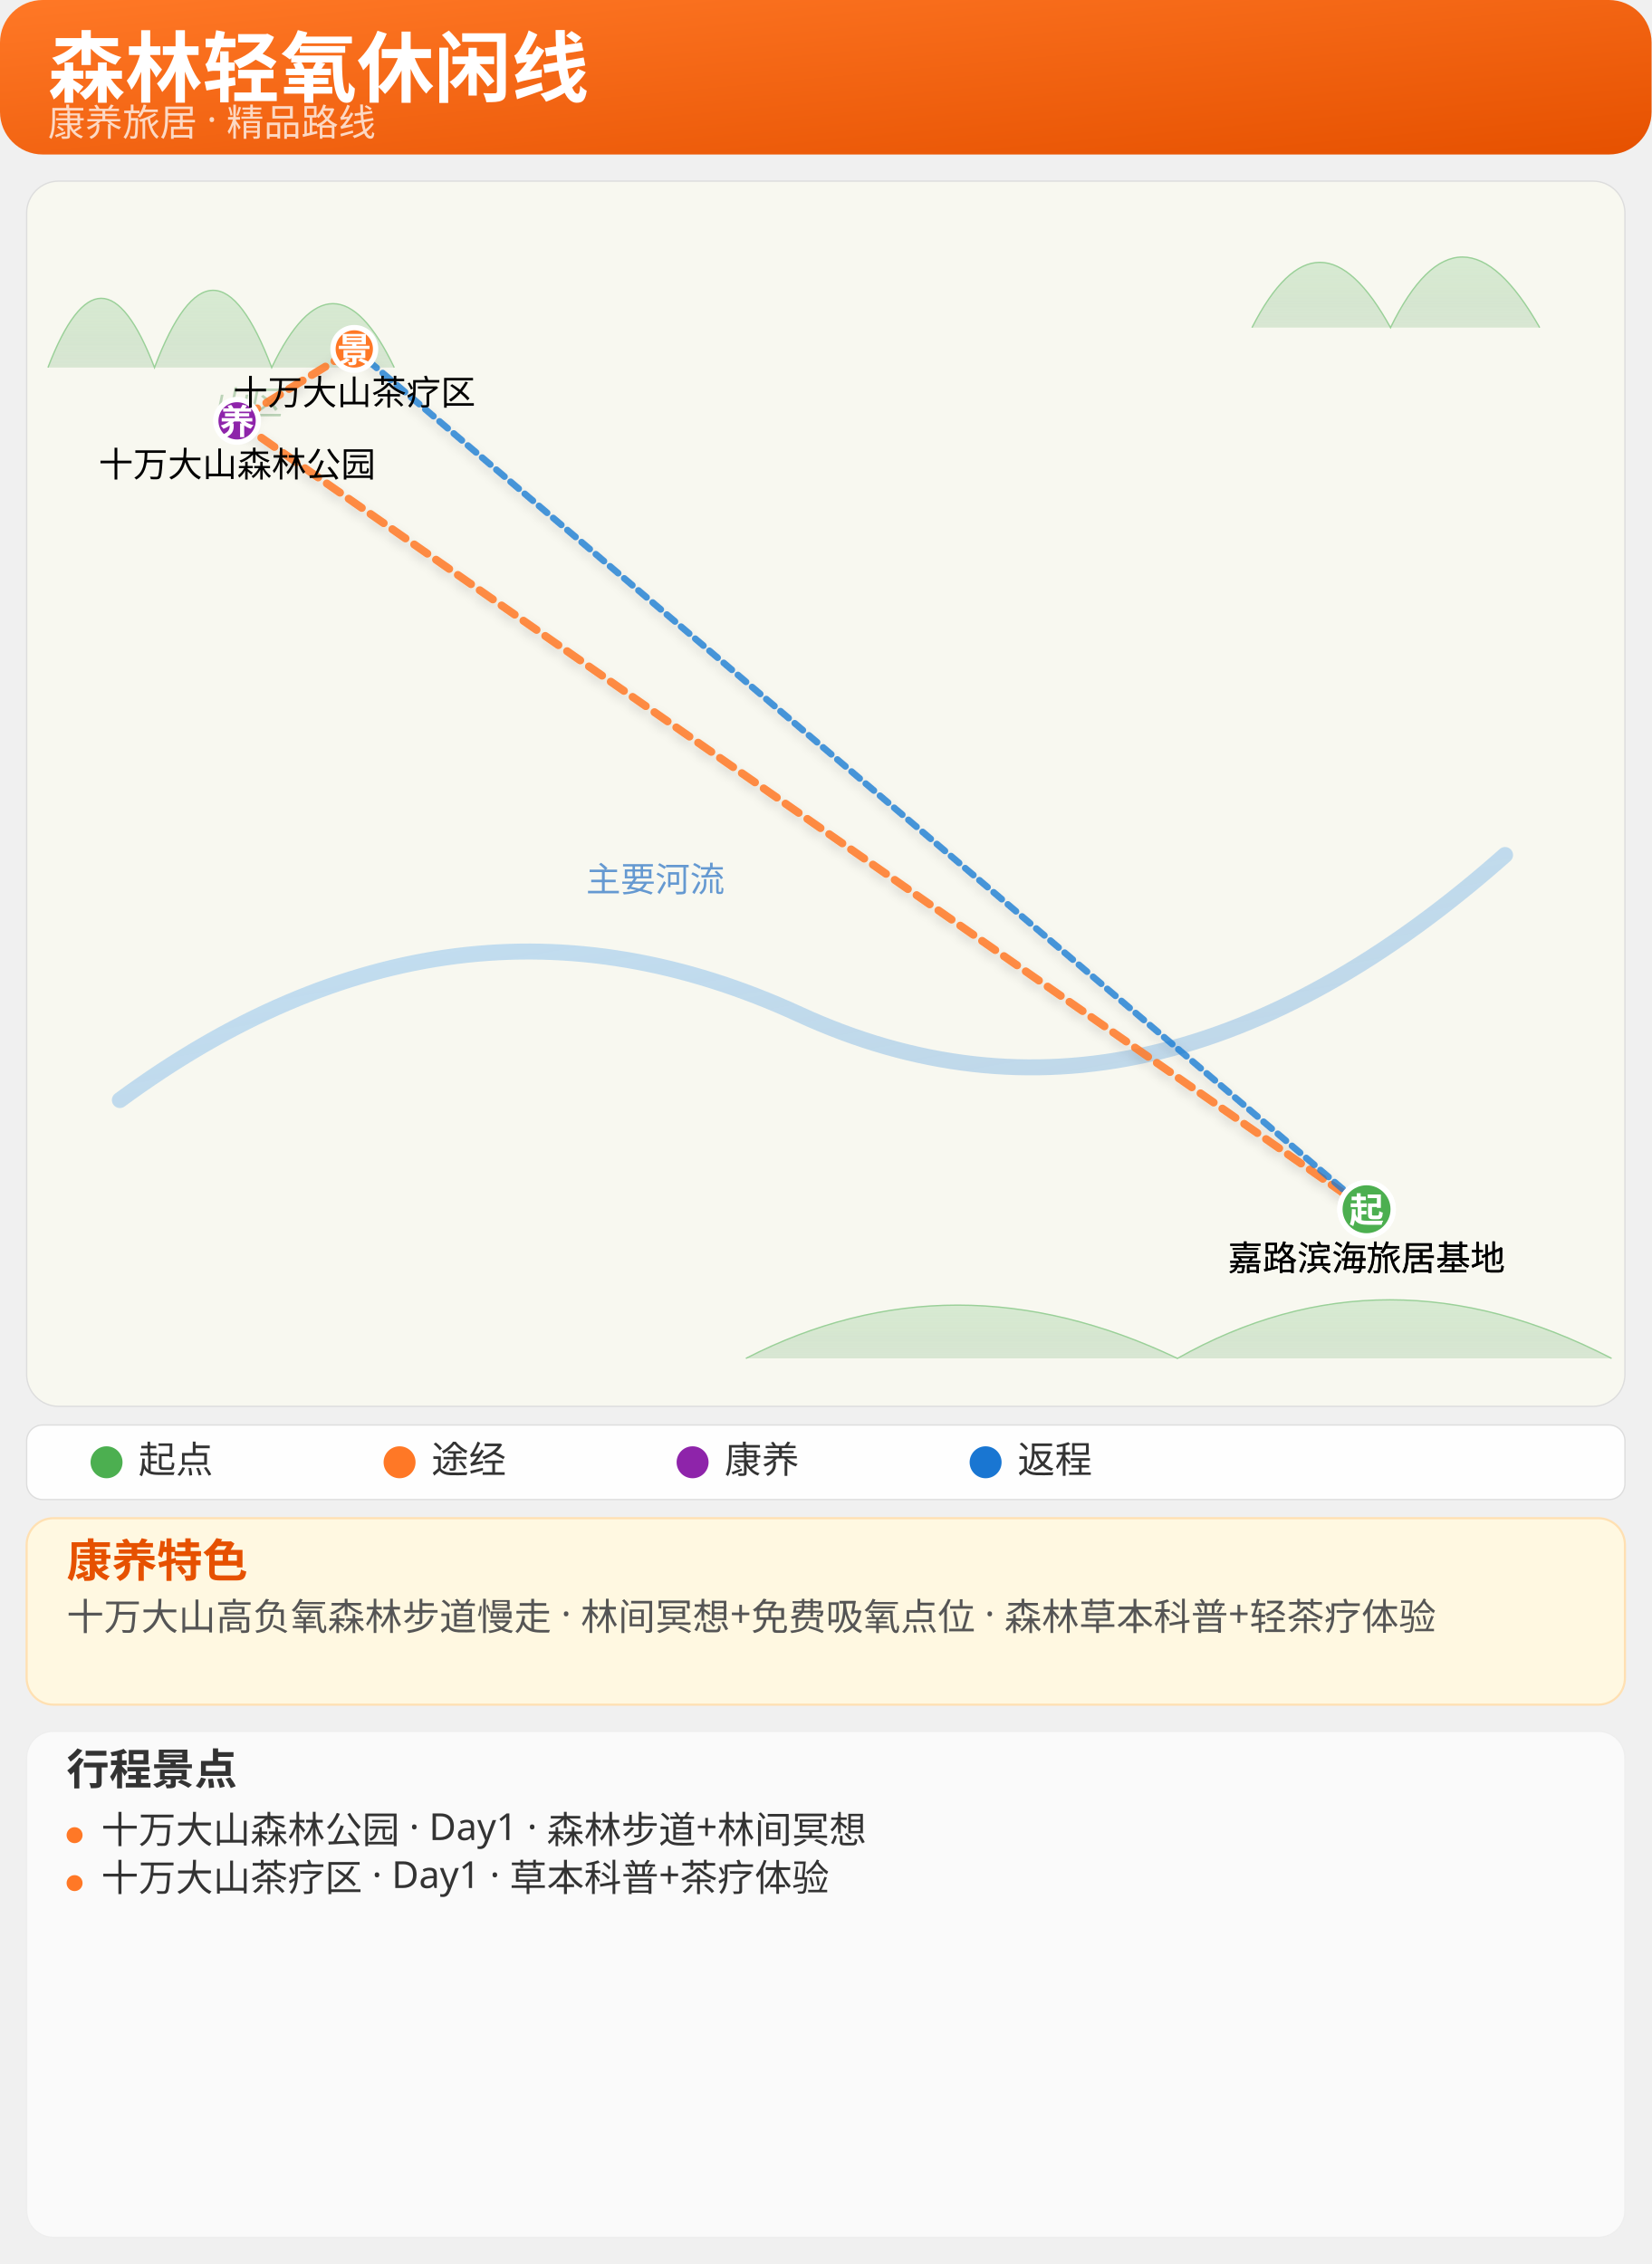
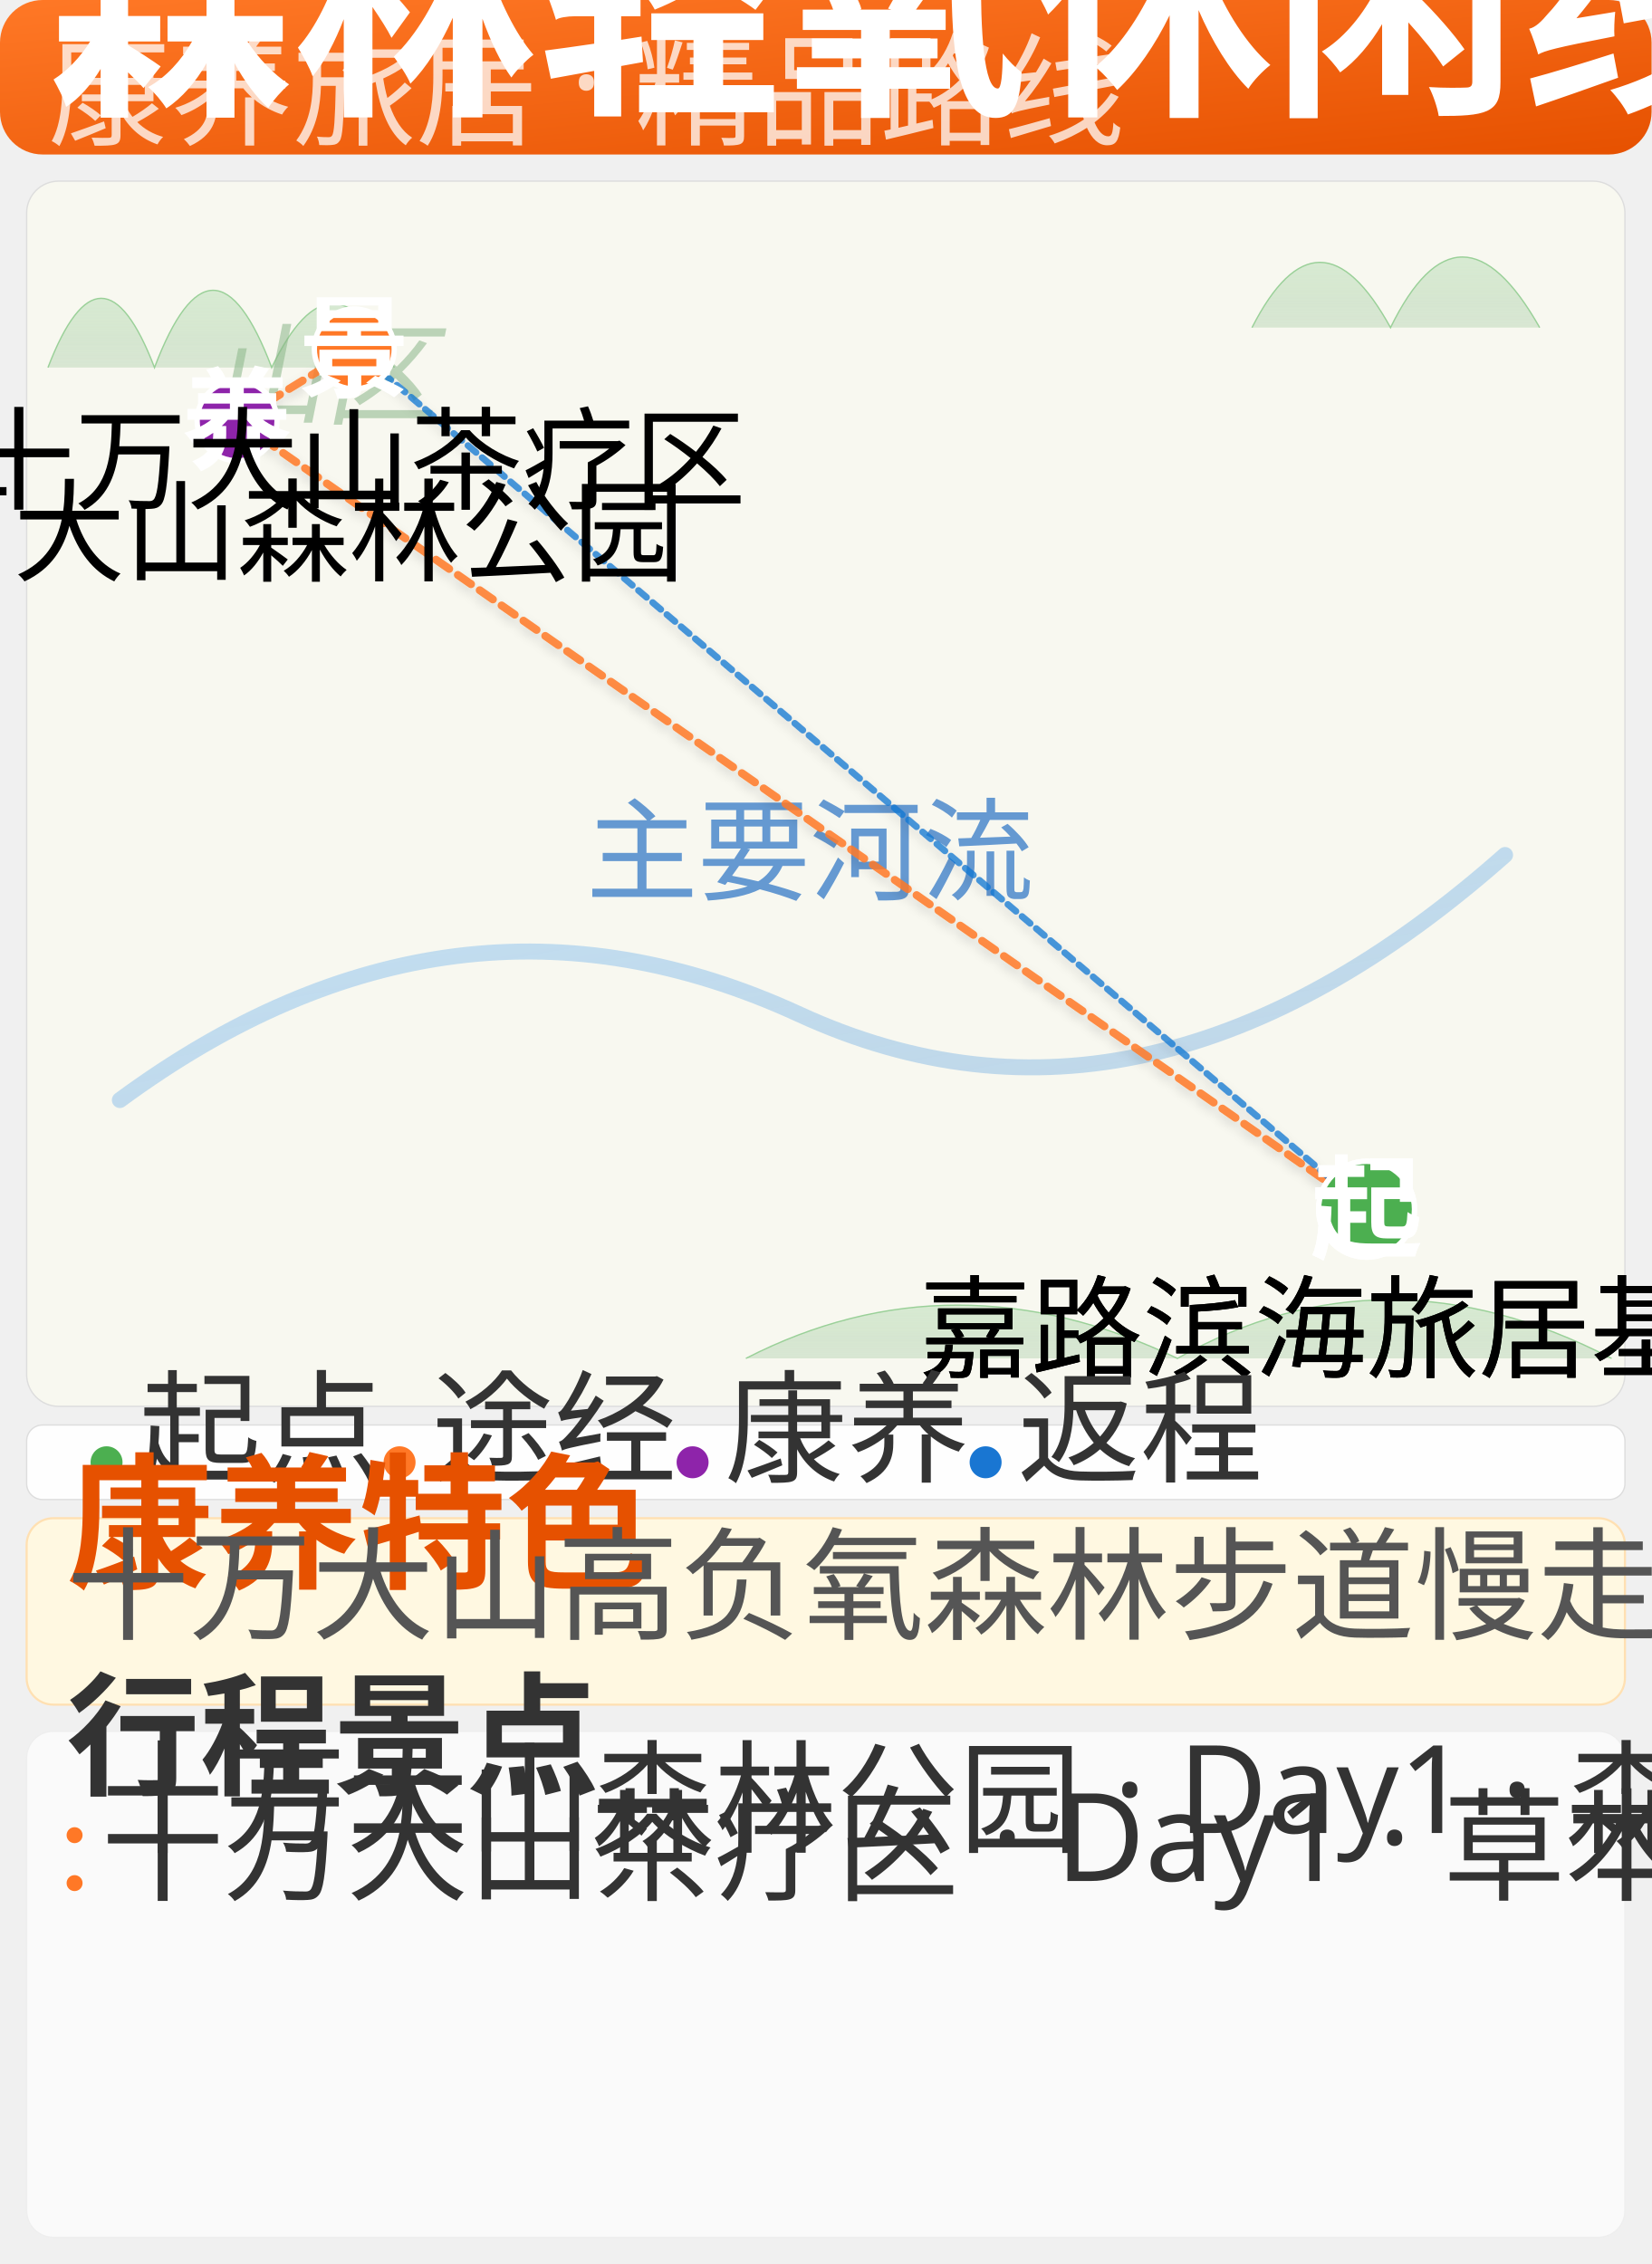
<svg xmlns="http://www.w3.org/2000/svg" viewBox="0 0 620 850" data-route-id="fcg_route_004" data-version="elder" data-route-name="森林轻氧休闲线" data-center-lat="21.6914" data-center-lng="108.0334" style="width:100%;max-width:620px;background:linear-gradient(180deg,#F5F0E8 0%,#E8F4E8 100%);border-radius:16px;font-family:'PingFang SC','Microsoft YaHei',sans-serif">
  <defs>
    <linearGradient id="boundaryGrad" x1="0" y1="0" x2="1" y2="1">
      <stop offset="0%" stop-color="#E8F5E9" stop-opacity="0.95" />
      <stop offset="100%" stop-color="#C8E6C9" stop-opacity="0.8" />
    </linearGradient>
    <linearGradient id="riverGrad" x1="0" y1="0" x2="1" y2="1">
      <stop offset="0%" stop-color="#64B5F6" stop-opacity="0.7" />
      <stop offset="100%" stop-color="#1976D2" stop-opacity="0.5" />
    </linearGradient>
    <linearGradient id="hillGrad" x1="0" y1="0" x2="0" y2="1">
      <stop offset="0%" stop-color="#81C784" stop-opacity="0.5" />
      <stop offset="100%" stop-color="#388E3C" stop-opacity="0.3" />
    </linearGradient>
    <linearGradient id="heroGrad" x1="0" y1="0" x2="1" y2="1">
      <stop offset="0%" stop-color="#FF7826" />
      <stop offset="100%" stop-color="#E65100" />
    </linearGradient>
    <filter id="shadow">
      <feDropShadow dx="0" dy="2" stdDeviation="2" flood-color="#000" flood-opacity="0.15" />
    </filter>
  </defs>
  <rect x="0" y="0" width="620" height="58" rx="16" fill="url(#heroGrad)" />
-   <text x="18" y="36" fill="#fff" font-size="29" font-weight="bold">森林轻氧休闲线</text>
-   <text x="18" y="51" fill="rgba(255,255,255,0.75)" font-size="14">康养旅居 · 精品路线</text>
+   <text x="18" y="36" fill="#fff" font-size="92" font-weight="bold">森林轻氧休闲线</text>
+   <text x="18" y="51" fill="rgba(255,255,255,0.75)" font-size="46">康养旅居 · 精品路线</text>
  <rect x="10" y="68" width="600" height="460" rx="12" fill="#F8F8F0" stroke="#DDD" stroke-width="0.5" />
  <g class="mountains" opacity="0.55">
    <path d="M18,138 Q38,86 58,138 Q80,80 102,138 Q125,90 148,138" fill="url(#hillGrad)" stroke="#4CAF50" stroke-width="0.5" />
    <path d="M470,123 Q495,74 522,123 Q548,70 578,123" fill="url(#hillGrad)" stroke="#4CAF50" stroke-width="0.5" />
    <path d="M280,510 Q358,470 442,510 Q520,466 605,510" fill="url(#hillGrad)" stroke="#4CAF50" stroke-width="0.5" />
-     <text x="80" y="156" fill="#2E7D32" font-size="13" opacity="0.55" font-style="italic">山区</text>
+     <text x="80" y="156" fill="#2E7D32" font-size="42" opacity="0.55" font-style="italic">山区</text>
  </g>
  <g class="rivers">
    <path d="M45,413 Q170,321 300,380.8 T565,321" fill="none" stroke="url(#riverGrad)" stroke-width="6" stroke-linecap="round" opacity="0.5" />
-     <text x="220" y="334.8" fill="#1565C0" font-size="13" opacity="0.65">主要河流</text>
+     <text x="220" y="334.8" fill="#1565C0" font-size="42" opacity="0.65">主要河流</text>
  </g>
  <g class="route-paths" filter="url(#shadow)">
    <path d="M 513 454 L 89 158 L 133 131" fill="none" stroke="#FF7826" stroke-width="3" stroke-dasharray="6 4" stroke-linecap="round" stroke-linejoin="round" opacity="0.85" />
    <path d="M 133 131 L 513 454" fill="none" stroke="#1976D2" stroke-width="2.5" stroke-dasharray="4 3" stroke-linecap="round" stroke-linejoin="round" opacity="0.75" />
  </g>
  <g class="markers">
-     <g class="route-marker" style="cursor:pointer" data-type="base" data-day="Day1" data-name="嘉路滨海旅居基地" data-plan="大本营出发" data-lat="21.5279" data-lng="108.1668" data-spot-desc="十万大山高负氧森林步道慢走" transform="translate(513,454)">
-       <circle r="10" fill="#4CAF50" stroke="#fff" stroke-width="2" />
-       <text text-anchor="middle" dy="5" fill="#fff" font-size="13" font-weight="bold">起</text>
-       <text y="23" text-anchor="middle" font-size="13" fill="#000" font-family="sans-serif">嘉路滨海旅居基地</text>
+     <g class="route-marker" style="cursor:pointer" data-type="base" data-day="Day1" data-name="嘉路滨海旅居基地" data-plan="大本营出发" data-lat="21.5279" data-lng="108.1668" data-spot-desc="十万大山高负氧森林步道慢走" data-spot-img="http://guangxi.china.com.cn/pic/2025-06/30/d4941b5a-98c4-4e89-aba8-4a52307cb5f6.png,https://static.linkolder.com/yanglaos/December2022/6PjlhSBQ9wwwT9hZLjdx.jpeg/c_600_400,https://s.anyang100.com/images/r/19397/w/22217316475640844342.jpg" transform="translate(513,454)">
+       <circle class="hit-area" r="32" fill="transparent" pointer-events="all" />
+       <circle r="18" fill="#4CAF50" stroke="#fff" stroke-width="2" />
+       <text text-anchor="middle" dy="15" fill="#fff" font-size="42" font-weight="bold">起</text>
+       <text y="60" text-anchor="middle" font-size="42" fill="#000" font-family="sans-serif">嘉路滨海旅居基地</text>
    </g>
    <g class="route-marker" style="cursor:pointer" data-type="wellness" data-day="Day1" data-name="十万大山森林公园" data-plan="森林步道+林间冥想" data-lat="21.85" data-lng="107.9" data-spot-desc="林间冥想+免费吸氧点位" transform="translate(89,158)">
-       <circle r="8" fill="#8E24AA" stroke="#fff" stroke-width="2" />
-       <text text-anchor="middle" dy="5" fill="#fff" font-size="13" font-weight="bold">养</text>
-       <text y="21" text-anchor="middle" font-size="13" fill="#000" font-family="sans-serif">十万大山森林公园</text>
+       <circle class="hit-area" r="29" fill="transparent" pointer-events="all" />
+       <circle r="15" fill="#8E24AA" stroke="#fff" stroke-width="2" />
+       <text text-anchor="middle" dy="15" fill="#fff" font-size="42" font-weight="bold">养</text>
+       <text y="57" text-anchor="middle" font-size="42" fill="#000" font-family="sans-serif">十万大山森林公园</text>
    </g>
    <g class="route-marker" style="cursor:pointer" data-type="spot" data-day="Day1" data-name="十万大山茶疗区" data-plan="草本科普+茶疗体验" data-lat="21.855" data-lng="107.905" data-spot-desc="森林草本科普+轻茶疗体验" transform="translate(133,131)">
-       <circle r="8" fill="#FF7826" stroke="#fff" stroke-width="2" />
-       <text text-anchor="middle" dy="5" fill="#fff" font-size="13" font-weight="bold">景</text>
-       <text y="21" text-anchor="middle" font-size="13" fill="#000" font-family="sans-serif">十万大山茶疗区</text>
+       <circle class="hit-area" r="29" fill="transparent" pointer-events="all" />
+       <circle r="15" fill="#FF7826" stroke="#fff" stroke-width="2" />
+       <text text-anchor="middle" dy="15" fill="#fff" font-size="42" font-weight="bold">景</text>
+       <text y="57" text-anchor="middle" font-size="42" fill="#000" font-family="sans-serif">十万大山茶疗区</text>
    </g>
-     <g class="route-marker" style="cursor:pointer" data-type="base" data-day="Day1" data-name="嘉路滨海旅居基地" data-plan="返回中医调理" data-lat="21.5279" data-lng="108.1668" data-spot-desc="中医师针对性慢病舒缓调理" transform="translate(513,454)">
-       <circle r="10" fill="#4CAF50" stroke="#fff" stroke-width="2" />
-       <text text-anchor="middle" dy="5" fill="#fff" font-size="13" font-weight="bold">起</text>
-       <text y="23" text-anchor="middle" font-size="13" fill="#000" font-family="sans-serif">嘉路滨海旅居基地</text>
+     <g class="route-marker" style="cursor:pointer" data-type="base" data-day="Day1" data-name="嘉路滨海旅居基地" data-plan="返回中医调理" data-lat="21.5279" data-lng="108.1668" data-spot-desc="中医师针对性慢病舒缓调理" data-spot-img="http://guangxi.china.com.cn/pic/2025-06/30/d4941b5a-98c4-4e89-aba8-4a52307cb5f6.png,https://static.linkolder.com/yanglaos/December2022/6PjlhSBQ9wwwT9hZLjdx.jpeg/c_600_400,https://s.anyang100.com/images/r/19397/w/22217316475640844342.jpg" transform="translate(513,454)">
+       <circle class="hit-area" r="32" fill="transparent" pointer-events="all" />
+       <circle r="18" fill="#4CAF50" stroke="#fff" stroke-width="2" />
+       <text text-anchor="middle" dy="15" fill="#fff" font-size="42" font-weight="bold">起</text>
+       <text y="60" text-anchor="middle" font-size="42" fill="#000" font-family="sans-serif">嘉路滨海旅居基地</text>
    </g>
  </g>
  <g class="legend" transform="translate(10, 535)">
    <rect width="600" height="28" rx="6" fill="rgba(255,255,255,0.92)" stroke="#ddd" stroke-width="0.5" />
    <circle cx="30" cy="14" r="6" fill="#4CAF50" />
-     <text x="42" y="18" font-size="14" fill="#333">起点</text>
+     <text x="42" y="18" font-size="46" fill="#333">起点</text>
    <circle cx="140" cy="14" r="6" fill="#FF7826" />
-     <text x="152" y="18" font-size="14" fill="#333">途经</text>
+     <text x="152" y="18" font-size="46" fill="#333">途经</text>
    <circle cx="250" cy="14" r="6" fill="#8E24AA" />
-     <text x="262" y="18" font-size="14" fill="#333">康养</text>
+     <text x="262" y="18" font-size="46" fill="#333">康养</text>
    <circle cx="360" cy="14" r="6" fill="#1976D2" />
-     <text x="372" y="18" font-size="14" fill="#333">返程</text>
+     <text x="372" y="18" font-size="46" fill="#333">返程</text>
  </g>
  <g class="wellness-info" transform="translate(10, 570)">
    <rect width="600" height="70" rx="10" fill="#FFF8E1" stroke="#FFE0B2" stroke-width="0.8" />
-     <text x="15" y="22" fill="#E65100" font-size="17" font-weight="bold">康养特色</text>
-     <text x="15" y="42" fill="#555" font-size="14">十万大山高负氧森林步道慢走 · 林间冥想+免费吸氧点位 · 森林草本科普+轻茶疗体验</text>
+     <text x="15" y="22" fill="#E65100" font-size="55" font-weight="bold">康养特色</text>
+     <text x="15" y="42" fill="#555" font-size="46">十万大山高负氧森林步道慢走 · 林间冥想+免费吸氧点位 · 森林草本科普+轻茶疗体验</text>
  </g>
  <g class="spot-list" transform="translate(10, 650)">
    <rect width="600" height="190" rx="10" fill="#FAFAFA" stroke="#EEE" stroke-width="0.5" />
-     <text x="15" y="20" fill="#333" font-size="16" font-weight="bold">行程景点</text>
+     <text x="15" y="20" fill="#333" font-size="50" font-weight="bold">行程景点</text>
    <g class="spot-item" data-name="十万大山森林公园" data-day="Day1" data-spot-desc="林间冥想+免费吸氧点位">
      <circle cx="18" cy="39" r="3" fill="#FF7826" />
-       <text x="28" y="42" fill="#333" font-size="14">十万大山森林公园 · Day1 · 森林步道+林间冥想</text>
+       <text x="28" y="42" fill="#333" font-size="46">十万大山森林公园 · Day1 · 森林步道+林间冥想</text>
    </g>
    <g class="spot-item" data-name="十万大山茶疗区" data-day="Day1" data-spot-desc="森林草本科普+轻茶疗体验">
      <circle cx="18" cy="57" r="3" fill="#FF7826" />
-       <text x="28" y="60" fill="#333" font-size="14">十万大山茶疗区 · Day1 · 草本科普+茶疗体验</text>
+       <text x="28" y="60" fill="#333" font-size="46">十万大山茶疗区 · Day1 · 草本科普+茶疗体验</text>
    </g>
  </g>
</svg>
